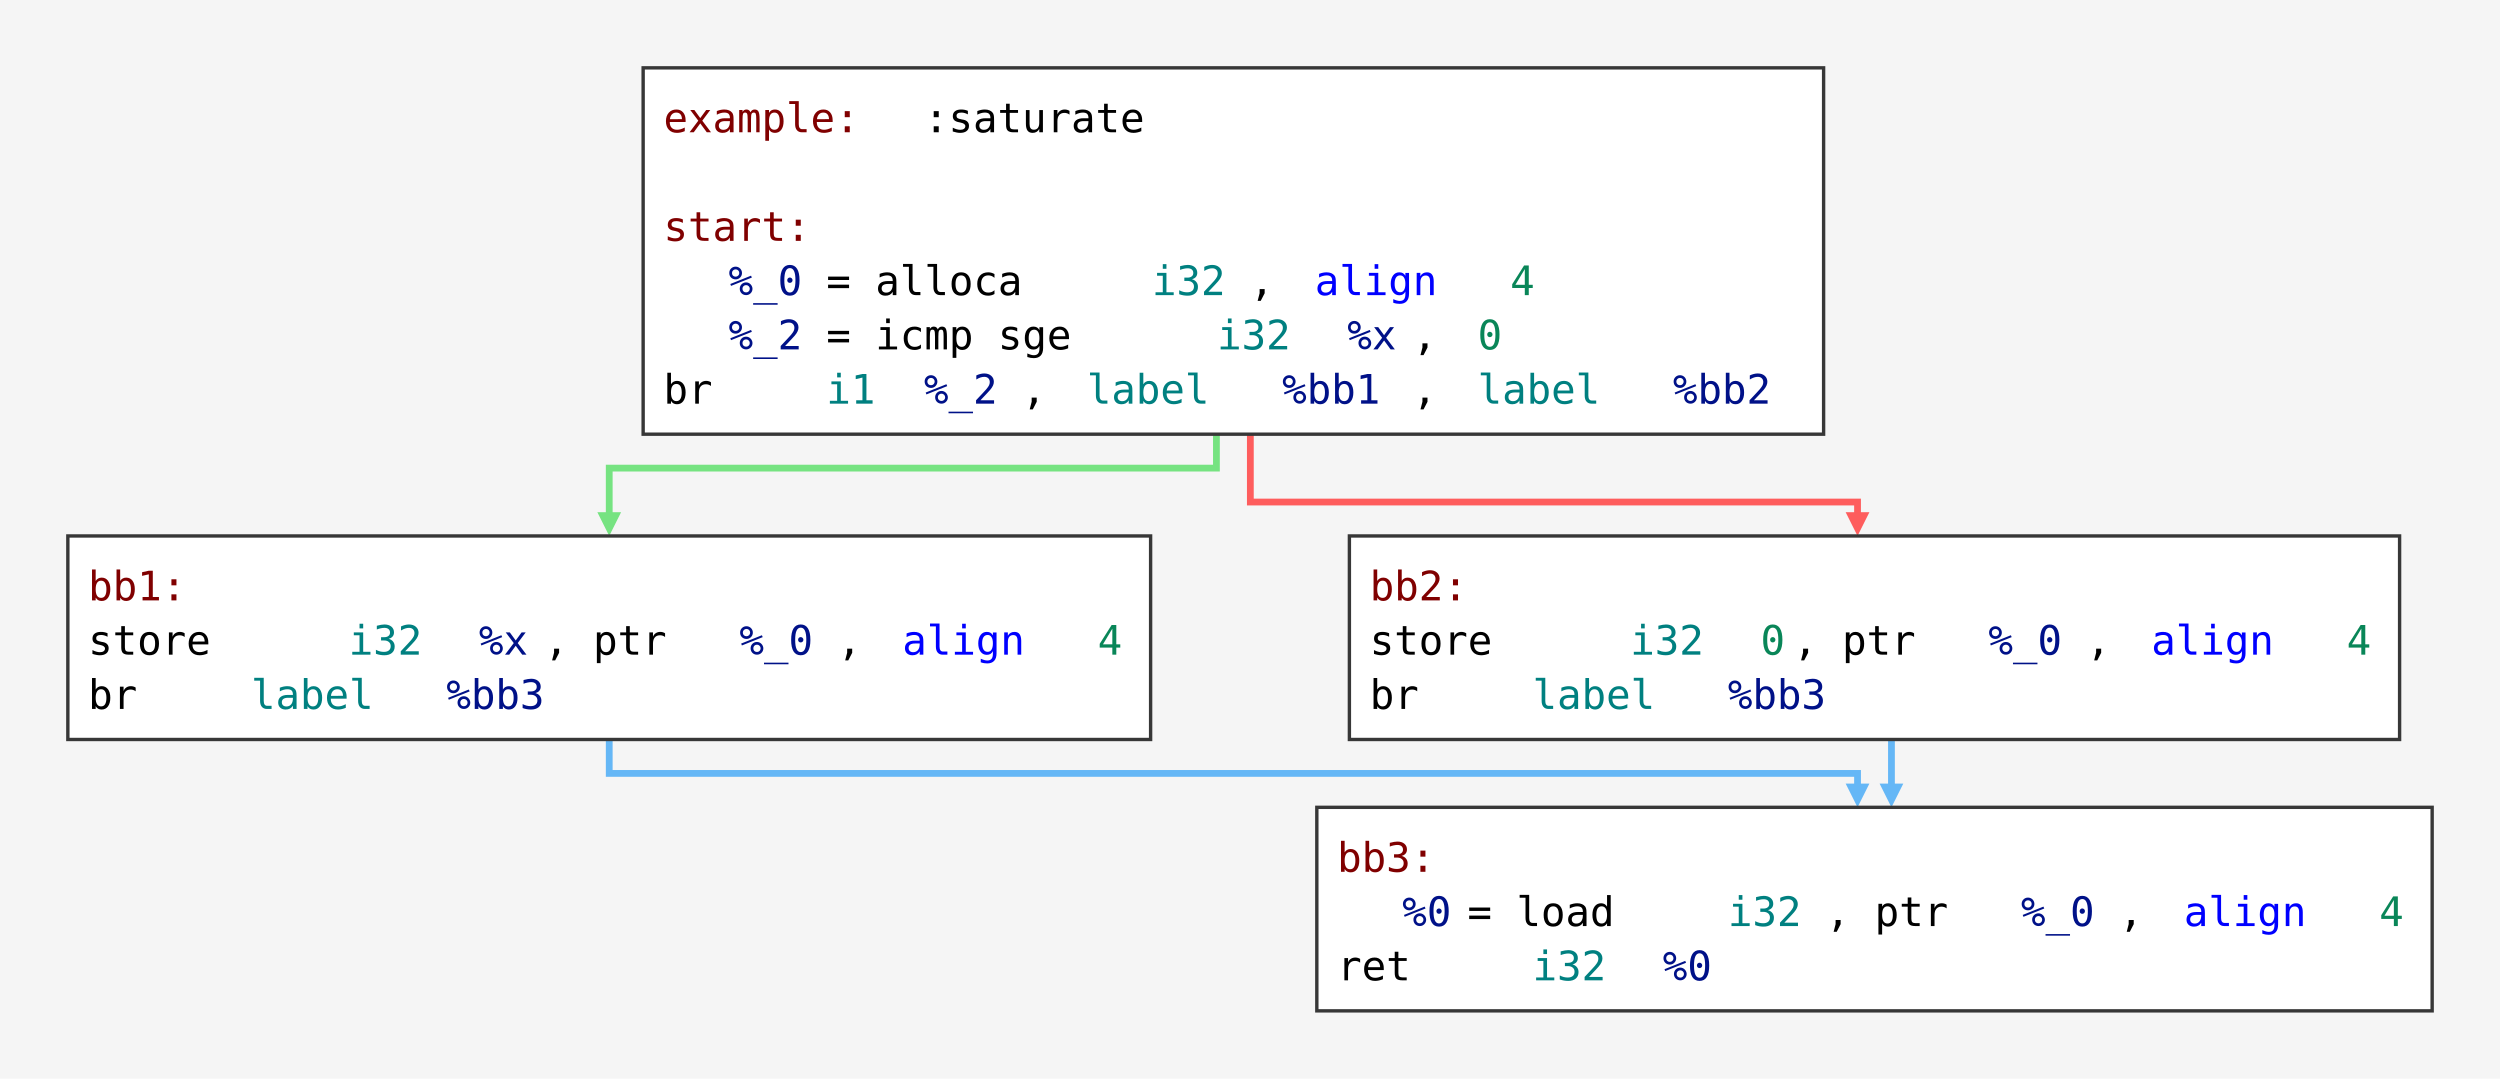
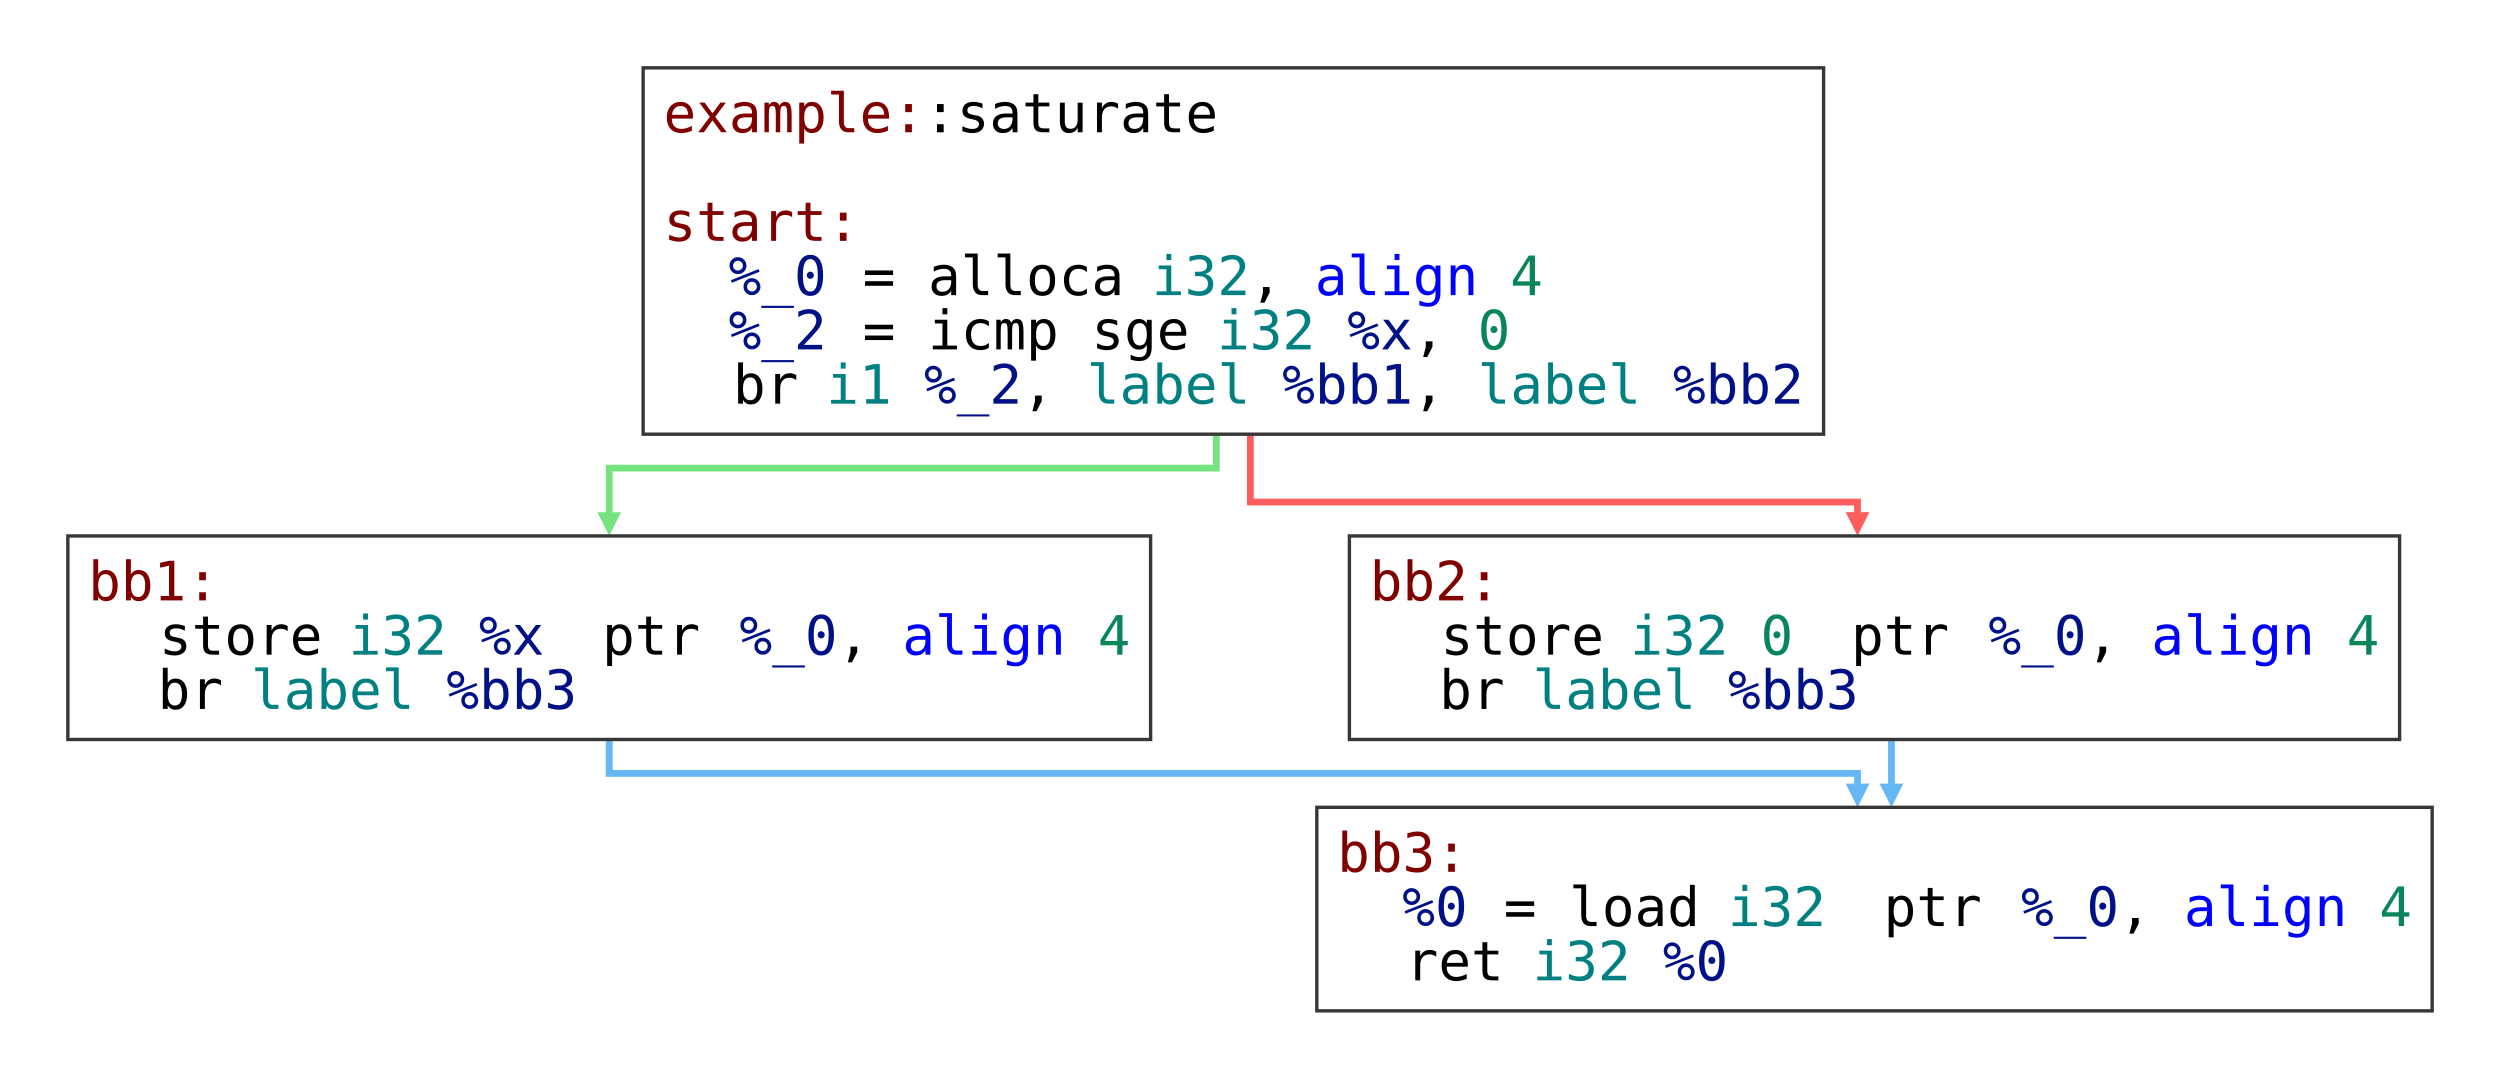
- <svg xmlns="http://www.w3.org/2000/svg" version="1.1" width="737px" height="318px" viewBox="0 0 737 318">
-   <style>.code{font: 16px; font-family: monospace; }</style>
-   <rect x="0" y="0" width="737px" height="318px" fill="rgb(245, 245, 245)" />
-   <polyline points="358.6,127 358.6,138 179.6,138 179.6,152" fill="none" stroke="#76E381" stroke-width="2" />
-   <polyline points="176.1,151 183.1,151 179.6,158 176.1,151 183.1,151" fill="#76E381" />
-   <polyline points="368.6,127 368.6,148 547.6,148 547.6,152" fill="none" stroke="#FE5D5D" stroke-width="2" />
-   <polyline points="544.1,151 551.1,151 547.6,158 544.1,151 551.1,151" fill="#FE5D5D" />
-   <polyline points="557.6,217 557.6,232" fill="none" stroke="#65B7F6" stroke-width="2" />
-   <polyline points="554.1,231 561.1,231 557.6,238 554.1,231 561.1,231" fill="#65B7F6" />
-   <polyline points="179.6,217 179.6,228 547.6,228 547.6,232" fill="none" stroke="#65B7F6" stroke-width="2" />
-   <polyline points="544.1,231 551.1,231 547.6,238 544.1,231 551.1,231" fill="#65B7F6" />
-   <rect x="189.6" y="20" width="348" height="108" fill="rgb(255, 255, 255)" stroke="rgb(55, 55, 55)" stroke-width="1px" />
-   <text x="195.6" y="39" class="code" fill="rgb(128, 0, 0)">example:</text>
-   <text x="272.4" y="39" class="code" fill="rgb(0, 0, 0)">:saturate</text>
-   <text x="195.6" y="71" class="code" fill="rgb(128, 0, 0)">start:</text>
-   <text x="214.8" y="87" class="code" fill="rgb(0, 17, 136)">%_0</text>
-   <text x="243.6" y="87" class="code" fill="rgb(0, 0, 0)"> = alloca </text>
-   <text x="339.6" y="87" class="code" fill="rgb(0, 128, 128)">i32</text>
-   <text x="368.4" y="87" class="code" fill="rgb(0, 0, 0)">, </text>
-   <text x="387.6" y="87" class="code" fill="rgb(0, 0, 255)">align</text>
-   <text x="445.2" y="87" class="code" fill="rgb(9, 134, 88)">4</text>
-   <text x="214.8" y="103" class="code" fill="rgb(0, 17, 136)">%_2</text>
-   <text x="243.6" y="103" class="code" fill="rgb(0, 0, 0)"> = icmp sge </text>
-   <text x="358.8" y="103" class="code" fill="rgb(0, 128, 128)">i32</text>
-   <text x="397.2" y="103" class="code" fill="rgb(0, 17, 136)">%x</text>
-   <text x="416.4" y="103" class="code" fill="rgb(0, 0, 0)">, </text>
-   <text x="435.6" y="103" class="code" fill="rgb(9, 134, 88)">0</text>
-   <text x="195.6" y="119" class="code" fill="rgb(0, 0, 0)">  br </text>
-   <text x="243.6" y="119" class="code" fill="rgb(0, 128, 128)">i1</text>
-   <text x="272.4" y="119" class="code" fill="rgb(0, 17, 136)">%_2</text>
-   <text x="301.2" y="119" class="code" fill="rgb(0, 0, 0)">, </text>
-   <text x="320.4" y="119" class="code" fill="rgb(0, 128, 128)">label</text>
-   <text x="378" y="119" class="code" fill="rgb(0, 17, 136)">%bb1</text>
-   <text x="416.4" y="119" class="code" fill="rgb(0, 0, 0)">, </text>
-   <text x="435.6" y="119" class="code" fill="rgb(0, 128, 128)">label</text>
-   <text x="493.2" y="119" class="code" fill="rgb(0, 17, 136)">%bb2</text>
-   <rect x="397.8" y="158" width="309.6" height="60" fill="rgb(255, 255, 255)" stroke="rgb(55, 55, 55)" stroke-width="1px" />
-   <text x="403.8" y="177" class="code" fill="rgb(128, 0, 0)">bb2:</text>
-   <text x="403.8" y="193" class="code" fill="rgb(0, 0, 0)">  store </text>
-   <text x="480.6" y="193" class="code" fill="rgb(0, 128, 128)">i32</text>
-   <text x="519" y="193" class="code" fill="rgb(9, 134, 88)">0</text>
-   <text x="528.6" y="193" class="code" fill="rgb(0, 0, 0)">, ptr </text>
-   <text x="586.2" y="193" class="code" fill="rgb(0, 17, 136)">%_0</text>
-   <text x="615" y="193" class="code" fill="rgb(0, 0, 0)">, </text>
-   <text x="634.2" y="193" class="code" fill="rgb(0, 0, 255)">align</text>
-   <text x="691.8" y="193" class="code" fill="rgb(9, 134, 88)">4</text>
-   <text x="403.8" y="209" class="code" fill="rgb(0, 0, 0)">  br </text>
-   <text x="451.8" y="209" class="code" fill="rgb(0, 128, 128)">label</text>
-   <text x="509.4" y="209" class="code" fill="rgb(0, 17, 136)">%bb3</text>
-   <rect x="20" y="158" width="319.2" height="60" fill="rgb(255, 255, 255)" stroke="rgb(55, 55, 55)" stroke-width="1px" />
-   <text x="26" y="177" class="code" fill="rgb(128, 0, 0)">bb1:</text>
-   <text x="26" y="193" class="code" fill="rgb(0, 0, 0)">  store </text>
-   <text x="102.8" y="193" class="code" fill="rgb(0, 128, 128)">i32</text>
-   <text x="141.2" y="193" class="code" fill="rgb(0, 17, 136)">%x</text>
-   <text x="160.4" y="193" class="code" fill="rgb(0, 0, 0)">, ptr </text>
-   <text x="218" y="193" class="code" fill="rgb(0, 17, 136)">%_0</text>
-   <text x="246.8" y="193" class="code" fill="rgb(0, 0, 0)">, </text>
-   <text x="266" y="193" class="code" fill="rgb(0, 0, 255)">align</text>
-   <text x="323.6" y="193" class="code" fill="rgb(9, 134, 88)">4</text>
-   <text x="26" y="209" class="code" fill="rgb(0, 0, 0)">  br </text>
-   <text x="74" y="209" class="code" fill="rgb(0, 128, 128)">label</text>
-   <text x="131.6" y="209" class="code" fill="rgb(0, 17, 136)">%bb3</text>
-   <rect x="388.2" y="238" width="328.8" height="60" fill="rgb(255, 255, 255)" stroke="rgb(55, 55, 55)" stroke-width="1px" />
-   <text x="394.2" y="257" class="code" fill="rgb(128, 0, 0)">bb3:</text>
-   <text x="413.4" y="273" class="code" fill="rgb(0, 17, 136)">%0</text>
-   <text x="432.6" y="273" class="code" fill="rgb(0, 0, 0)"> = load </text>
-   <text x="509.4" y="273" class="code" fill="rgb(0, 128, 128)">i32</text>
-   <text x="538.2" y="273" class="code" fill="rgb(0, 0, 0)">, ptr </text>
-   <text x="595.8" y="273" class="code" fill="rgb(0, 17, 136)">%_0</text>
-   <text x="624.6" y="273" class="code" fill="rgb(0, 0, 0)">, </text>
-   <text x="643.8" y="273" class="code" fill="rgb(0, 0, 255)">align</text>
-   <text x="701.4" y="273" class="code" fill="rgb(9, 134, 88)">4</text>
-   <text x="394.2" y="289" class="code" fill="rgb(0, 0, 0)">  ret </text>
-   <text x="451.8" y="289" class="code" fill="rgb(0, 128, 128)">i32</text>
-   <text x="490.2" y="289" class="code" fill="rgb(0, 17, 136)">%0</text>
+ <svg xmlns="http://www.w3.org/2000/svg" version="1.1" width="737px" height="318px" viewBox="0 0 737 318" id="svg67">
+   <defs id="defs67" />
+   <style id="style1">.code{font: 16px; font-family: monospace; }</style>
+   <polyline points="358.6,127 358.6,138 179.6,138 179.6,152" fill="none" stroke="#76E381" stroke-width="2" id="polyline1" />
+   <polyline points="176.1,151 183.1,151 179.6,158 176.1,151 183.1,151" fill="#76E381" id="polyline2" />
+   <polyline points="368.6,127 368.6,148 547.6,148 547.6,152" fill="none" stroke="#FE5D5D" stroke-width="2" id="polyline3" />
+   <polyline points="544.1,151 551.1,151 547.6,158 544.1,151 551.1,151" fill="#FE5D5D" id="polyline4" />
+   <polyline points="557.6,217 557.6,232" fill="none" stroke="#65B7F6" stroke-width="2" id="polyline5" />
+   <polyline points="554.1,231 561.1,231 557.6,238 554.1,231 561.1,231" fill="#65B7F6" id="polyline6" />
+   <polyline points="179.6,217 179.6,228 547.6,228 547.6,232" fill="none" stroke="#65B7F6" stroke-width="2" id="polyline7" />
+   <polyline points="544.1,231 551.1,231 547.6,238 544.1,231 551.1,231" fill="#65B7F6" id="polyline8" />
+   <rect x="189.6" y="20" width="348" height="108" fill="rgb(255, 255, 255)" stroke="rgb(55, 55, 55)" stroke-width="1px" id="rect8" />
+   <text x="195.6" y="39" class="code" fill="#800000" id="text8" style="font-style:normal;font-variant:normal;font-weight:normal;font-stretch:normal;font-size:16px;line-height:normal;text-align:start;text-anchor:start">example:</text>
+   <text x="272.4" y="39" class="code" fill="#000000" id="text9" style="font-style:normal;font-variant:normal;font-weight:normal;font-stretch:normal;font-size:16px;line-height:normal;text-align:start;text-anchor:start">:saturate</text>
+   <text x="195.6" y="71" class="code" fill="#800000" id="text10" style="font-style:normal;font-variant:normal;font-weight:normal;font-stretch:normal;font-size:16px;line-height:normal;text-align:start;text-anchor:start">start:</text>
+   <text x="214.8" y="87" class="code" fill="#001188" id="text11" style="font-style:normal;font-variant:normal;font-weight:normal;font-stretch:normal;font-size:16px;line-height:normal;text-align:start;text-anchor:start">%_0</text>
+   <text x="254.32" y="87" class="code" fill="#000000" id="text12" style="font-style:normal;font-variant:normal;font-weight:normal;font-stretch:normal;font-size:16px;line-height:normal;text-align:start;text-anchor:start">= alloca </text>
+   <text x="339.6" y="87" class="code" fill="#008080" id="text13" style="font-style:normal;font-variant:normal;font-weight:normal;font-stretch:normal;font-size:16px;line-height:normal;text-align:start;text-anchor:start">i32</text>
+   <text x="368.4" y="87" class="code" fill="#000000" id="text14" style="font-style:normal;font-variant:normal;font-weight:normal;font-stretch:normal;font-size:16px;line-height:normal;text-align:start;text-anchor:start">, </text>
+   <text x="387.6" y="87" class="code" fill="#0000ff" id="text15" style="font-style:normal;font-variant:normal;font-weight:normal;font-stretch:normal;font-size:16px;line-height:normal;text-align:start;text-anchor:start">align</text>
+   <text x="445.2" y="87" class="code" fill="#098658" id="text16" style="font-style:normal;font-variant:normal;font-weight:normal;font-stretch:normal;font-size:16px;line-height:normal;text-align:start;text-anchor:start">4</text>
+   <text x="214.8" y="103" class="code" fill="#001188" id="text17" style="font-style:normal;font-variant:normal;font-weight:normal;font-stretch:normal;font-size:16px;line-height:normal;text-align:start;text-anchor:start">%_2</text>
+   <text x="254.32" y="103" class="code" fill="#000000" id="text18" style="font-style:normal;font-variant:normal;font-weight:normal;font-stretch:normal;font-size:16px;line-height:normal;text-align:start;text-anchor:start">= icmp sge </text>
+   <text x="358.8" y="103" class="code" fill="#008080" id="text19" style="font-style:normal;font-variant:normal;font-weight:normal;font-stretch:normal;font-size:16px;line-height:normal;text-align:start;text-anchor:start">i32</text>
+   <text x="397.2" y="103" class="code" fill="#001188" id="text20" style="font-style:normal;font-variant:normal;font-weight:normal;font-stretch:normal;font-size:16px;line-height:normal;text-align:start;text-anchor:start">%x</text>
+   <text x="416.4" y="103" class="code" fill="#000000" id="text21" style="font-style:normal;font-variant:normal;font-weight:normal;font-stretch:normal;font-size:16px;line-height:normal;text-align:start;text-anchor:start">, </text>
+   <text x="435.6" y="103" class="code" fill="#098658" id="text22" style="font-style:normal;font-variant:normal;font-weight:normal;font-stretch:normal;font-size:16px;line-height:normal;text-align:start;text-anchor:start">0</text>
+   <text x="216.08" y="119" class="code" fill="#000000" id="text23" style="font-style:normal;font-variant:normal;font-weight:normal;font-stretch:normal;font-size:16px;line-height:normal;text-align:start;text-anchor:start">br </text>
+   <text x="243.6" y="119" class="code" fill="#008080" id="text24" style="font-style:normal;font-variant:normal;font-weight:normal;font-stretch:normal;font-size:16px;line-height:normal;text-align:start;text-anchor:start">i1</text>
+   <text x="272.4" y="119" class="code" fill="#001188" id="text25" style="font-style:normal;font-variant:normal;font-weight:normal;font-stretch:normal;font-size:16px;line-height:normal;text-align:start;text-anchor:start">%_2</text>
+   <text x="301.2" y="119" class="code" fill="#000000" id="text26" style="font-style:normal;font-variant:normal;font-weight:normal;font-stretch:normal;font-size:16px;line-height:normal;text-align:start;text-anchor:start">, </text>
+   <text x="320.4" y="119" class="code" fill="#008080" id="text27" style="font-style:normal;font-variant:normal;font-weight:normal;font-stretch:normal;font-size:16px;line-height:normal;text-align:start;text-anchor:start">label</text>
+   <text x="378" y="119" class="code" fill="#001188" id="text28" style="font-style:normal;font-variant:normal;font-weight:normal;font-stretch:normal;font-size:16px;line-height:normal;text-align:start;text-anchor:start">%bb1</text>
+   <text x="416.4" y="119" class="code" fill="#000000" id="text29" style="font-style:normal;font-variant:normal;font-weight:normal;font-stretch:normal;font-size:16px;line-height:normal;text-align:start;text-anchor:start">, </text>
+   <text x="435.6" y="119" class="code" fill="#008080" id="text30" style="font-style:normal;font-variant:normal;font-weight:normal;font-stretch:normal;font-size:16px;line-height:normal;text-align:start;text-anchor:start">label</text>
+   <text x="493.2" y="119" class="code" fill="#001188" id="text31" style="font-style:normal;font-variant:normal;font-weight:normal;font-stretch:normal;font-size:16px;line-height:normal;text-align:start;text-anchor:start">%bb2</text>
+   <rect x="397.8" y="158" width="309.6" height="60" fill="rgb(255, 255, 255)" stroke="rgb(55, 55, 55)" stroke-width="1px" id="rect31" />
+   <text x="403.8" y="177" class="code" fill="#800000" id="text32" style="font-style:normal;font-variant:normal;font-weight:normal;font-stretch:normal;font-size:16px;line-height:normal;text-align:start;text-anchor:start">bb2:</text>
+   <text x="424.68" y="193" class="code" fill="#000000" id="text33" style="font-style:normal;font-variant:normal;font-weight:normal;font-stretch:normal;font-size:16px;line-height:normal;text-align:start;text-anchor:start">store </text>
+   <text x="480.6" y="193" class="code" fill="#008080" id="text34" style="font-style:normal;font-variant:normal;font-weight:normal;font-stretch:normal;font-size:16px;line-height:normal;text-align:start;text-anchor:start">i32</text>
+   <text x="519" y="193" class="code" fill="#098658" id="text35" style="font-style:normal;font-variant:normal;font-weight:normal;font-stretch:normal;font-size:16px;line-height:normal;text-align:start;text-anchor:start">0</text>
+   <text x="545.704" y="193" class="code" fill="#000000" id="text36" style="font-style:normal;font-variant:normal;font-weight:normal;font-stretch:normal;font-size:16px;line-height:normal;text-align:start;text-anchor:start">ptr </text>
+   <text x="586.2" y="193" class="code" fill="#001188" id="text37" style="font-style:normal;font-variant:normal;font-weight:normal;font-stretch:normal;font-size:16px;line-height:normal;text-align:start;text-anchor:start">%_0</text>
+   <text x="615" y="193" class="code" fill="#000000" id="text38" style="font-style:normal;font-variant:normal;font-weight:normal;font-stretch:normal;font-size:16px;line-height:normal;text-align:start;text-anchor:start">, </text>
+   <text x="634.2" y="193" class="code" fill="#0000ff" id="text39" style="font-style:normal;font-variant:normal;font-weight:normal;font-stretch:normal;font-size:16px;line-height:normal;text-align:start;text-anchor:start">align</text>
+   <text x="691.8" y="193" class="code" fill="#098658" id="text40" style="font-style:normal;font-variant:normal;font-weight:normal;font-stretch:normal;font-size:16px;line-height:normal;text-align:start;text-anchor:start">4</text>
+   <text x="424.28" y="209" class="code" fill="#000000" id="text41" style="font-style:normal;font-variant:normal;font-weight:normal;font-stretch:normal;font-size:16px;line-height:normal;text-align:start;text-anchor:start">br </text>
+   <text x="451.8" y="209" class="code" fill="#008080" id="text42" style="font-style:normal;font-variant:normal;font-weight:normal;font-stretch:normal;font-size:16px;line-height:normal;text-align:start;text-anchor:start">label</text>
+   <text x="509.4" y="209" class="code" fill="#001188" id="text43" style="font-style:normal;font-variant:normal;font-weight:normal;font-stretch:normal;font-size:16px;line-height:normal;text-align:start;text-anchor:start">%bb3</text>
+   <rect x="20" y="158" width="319.2" height="60" fill="rgb(255, 255, 255)" stroke="rgb(55, 55, 55)" stroke-width="1px" id="rect43" />
+   <text x="26" y="177" class="code" fill="#800000" id="text44" style="font-style:normal;font-variant:normal;font-weight:normal;font-stretch:normal;font-size:16px;line-height:normal;text-align:start;text-anchor:start">bb1:</text>
+   <text x="46.88" y="193" class="code" fill="#000000" id="text45" style="font-style:normal;font-variant:normal;font-weight:normal;font-stretch:normal;font-size:16px;line-height:normal;text-align:start;text-anchor:start">store </text>
+   <text x="102.8" y="193" class="code" fill="#008080" id="text46" style="font-style:normal;font-variant:normal;font-weight:normal;font-stretch:normal;font-size:16px;line-height:normal;text-align:start;text-anchor:start">i32</text>
+   <text x="141.2" y="193" class="code" fill="#001188" id="text47" style="font-style:normal;font-variant:normal;font-weight:normal;font-stretch:normal;font-size:16px;line-height:normal;text-align:start;text-anchor:start">%x</text>
+   <text x="177.504" y="193" class="code" fill="#000000" id="text48" style="font-style:normal;font-variant:normal;font-weight:normal;font-stretch:normal;font-size:16px;line-height:normal;text-align:start;text-anchor:start">ptr </text>
+   <text x="218" y="193" class="code" fill="#001188" id="text49" style="font-style:normal;font-variant:normal;font-weight:normal;font-stretch:normal;font-size:16px;line-height:normal;text-align:start;text-anchor:start">%_0</text>
+   <text x="246.8" y="193" class="code" fill="#000000" id="text50" style="font-style:normal;font-variant:normal;font-weight:normal;font-stretch:normal;font-size:16px;line-height:normal;text-align:start;text-anchor:start">, </text>
+   <text x="266" y="193" class="code" fill="#0000ff" id="text51" style="font-style:normal;font-variant:normal;font-weight:normal;font-stretch:normal;font-size:16px;line-height:normal;text-align:start;text-anchor:start">align</text>
+   <text x="323.6" y="193" class="code" fill="#098658" id="text52" style="font-style:normal;font-variant:normal;font-weight:normal;font-stretch:normal;font-size:16px;line-height:normal;text-align:start;text-anchor:start">4</text>
+   <text x="46.48" y="209" class="code" fill="#000000" id="text53" style="font-style:normal;font-variant:normal;font-weight:normal;font-stretch:normal;font-size:16px;line-height:normal;text-align:start;text-anchor:start">br </text>
+   <text x="74" y="209" class="code" fill="#008080" id="text54" style="font-style:normal;font-variant:normal;font-weight:normal;font-stretch:normal;font-size:16px;line-height:normal;text-align:start;text-anchor:start">label</text>
+   <text x="131.6" y="209" class="code" fill="#001188" id="text55" style="font-style:normal;font-variant:normal;font-weight:normal;font-stretch:normal;font-size:16px;line-height:normal;text-align:start;text-anchor:start">%bb3</text>
+   <rect x="388.2" y="238" width="328.8" height="60" fill="rgb(255, 255, 255)" stroke="rgb(55, 55, 55)" stroke-width="1px" id="rect55" />
+   <text x="394.2" y="257" class="code" fill="#800000" id="text56" style="font-style:normal;font-variant:normal;font-weight:normal;font-stretch:normal;font-size:16px;line-height:normal;text-align:start;text-anchor:start">bb3:</text>
+   <text x="413.4" y="273" class="code" fill="#001188" id="text57" style="font-style:normal;font-variant:normal;font-weight:normal;font-stretch:normal;font-size:16px;line-height:normal;text-align:start;text-anchor:start">%0</text>
+   <text x="443.32" y="273" class="code" fill="#000000" id="text58" style="font-style:normal;font-variant:normal;font-weight:normal;font-stretch:normal;font-size:16px;line-height:normal;text-align:start;text-anchor:start">= load </text>
+   <text x="509.4" y="273" class="code" fill="#008080" id="text59" style="font-style:normal;font-variant:normal;font-weight:normal;font-stretch:normal;font-size:16px;line-height:normal;text-align:start;text-anchor:start">i32</text>
+   <text x="555.304" y="273" class="code" fill="#000000" id="text60" style="font-style:normal;font-variant:normal;font-weight:normal;font-stretch:normal;font-size:16px;line-height:normal;text-align:start;text-anchor:start">ptr </text>
+   <text x="595.8" y="273" class="code" fill="#001188" id="text61" style="font-style:normal;font-variant:normal;font-weight:normal;font-stretch:normal;font-size:16px;line-height:normal;text-align:start;text-anchor:start">%_0</text>
+   <text x="624.6" y="273" class="code" fill="#000000" id="text62" style="font-style:normal;font-variant:normal;font-weight:normal;font-stretch:normal;font-size:16px;line-height:normal;text-align:start;text-anchor:start">, </text>
+   <text x="643.8" y="273" class="code" fill="#0000ff" id="text63" style="font-style:normal;font-variant:normal;font-weight:normal;font-stretch:normal;font-size:16px;line-height:normal;text-align:start;text-anchor:start">align</text>
+   <text x="701.4" y="273" class="code" fill="#098658" id="text64" style="font-style:normal;font-variant:normal;font-weight:normal;font-stretch:normal;font-size:16px;line-height:normal;text-align:start;text-anchor:start">4</text>
+   <text x="414.392" y="289" class="code" fill="#000000" id="text65" style="font-style:normal;font-variant:normal;font-weight:normal;font-stretch:normal;font-size:16px;line-height:normal;text-align:start;text-anchor:start">ret </text>
+   <text x="451.8" y="289" class="code" fill="#008080" id="text66" style="font-style:normal;font-variant:normal;font-weight:normal;font-stretch:normal;font-size:16px;line-height:normal;text-align:start;text-anchor:start">i32</text>
+   <text x="490.2" y="289" class="code" fill="#001188" id="text67" style="font-style:normal;font-variant:normal;font-weight:normal;font-stretch:normal;font-size:16px;line-height:normal;text-align:start;text-anchor:start">%0</text>
</svg>
